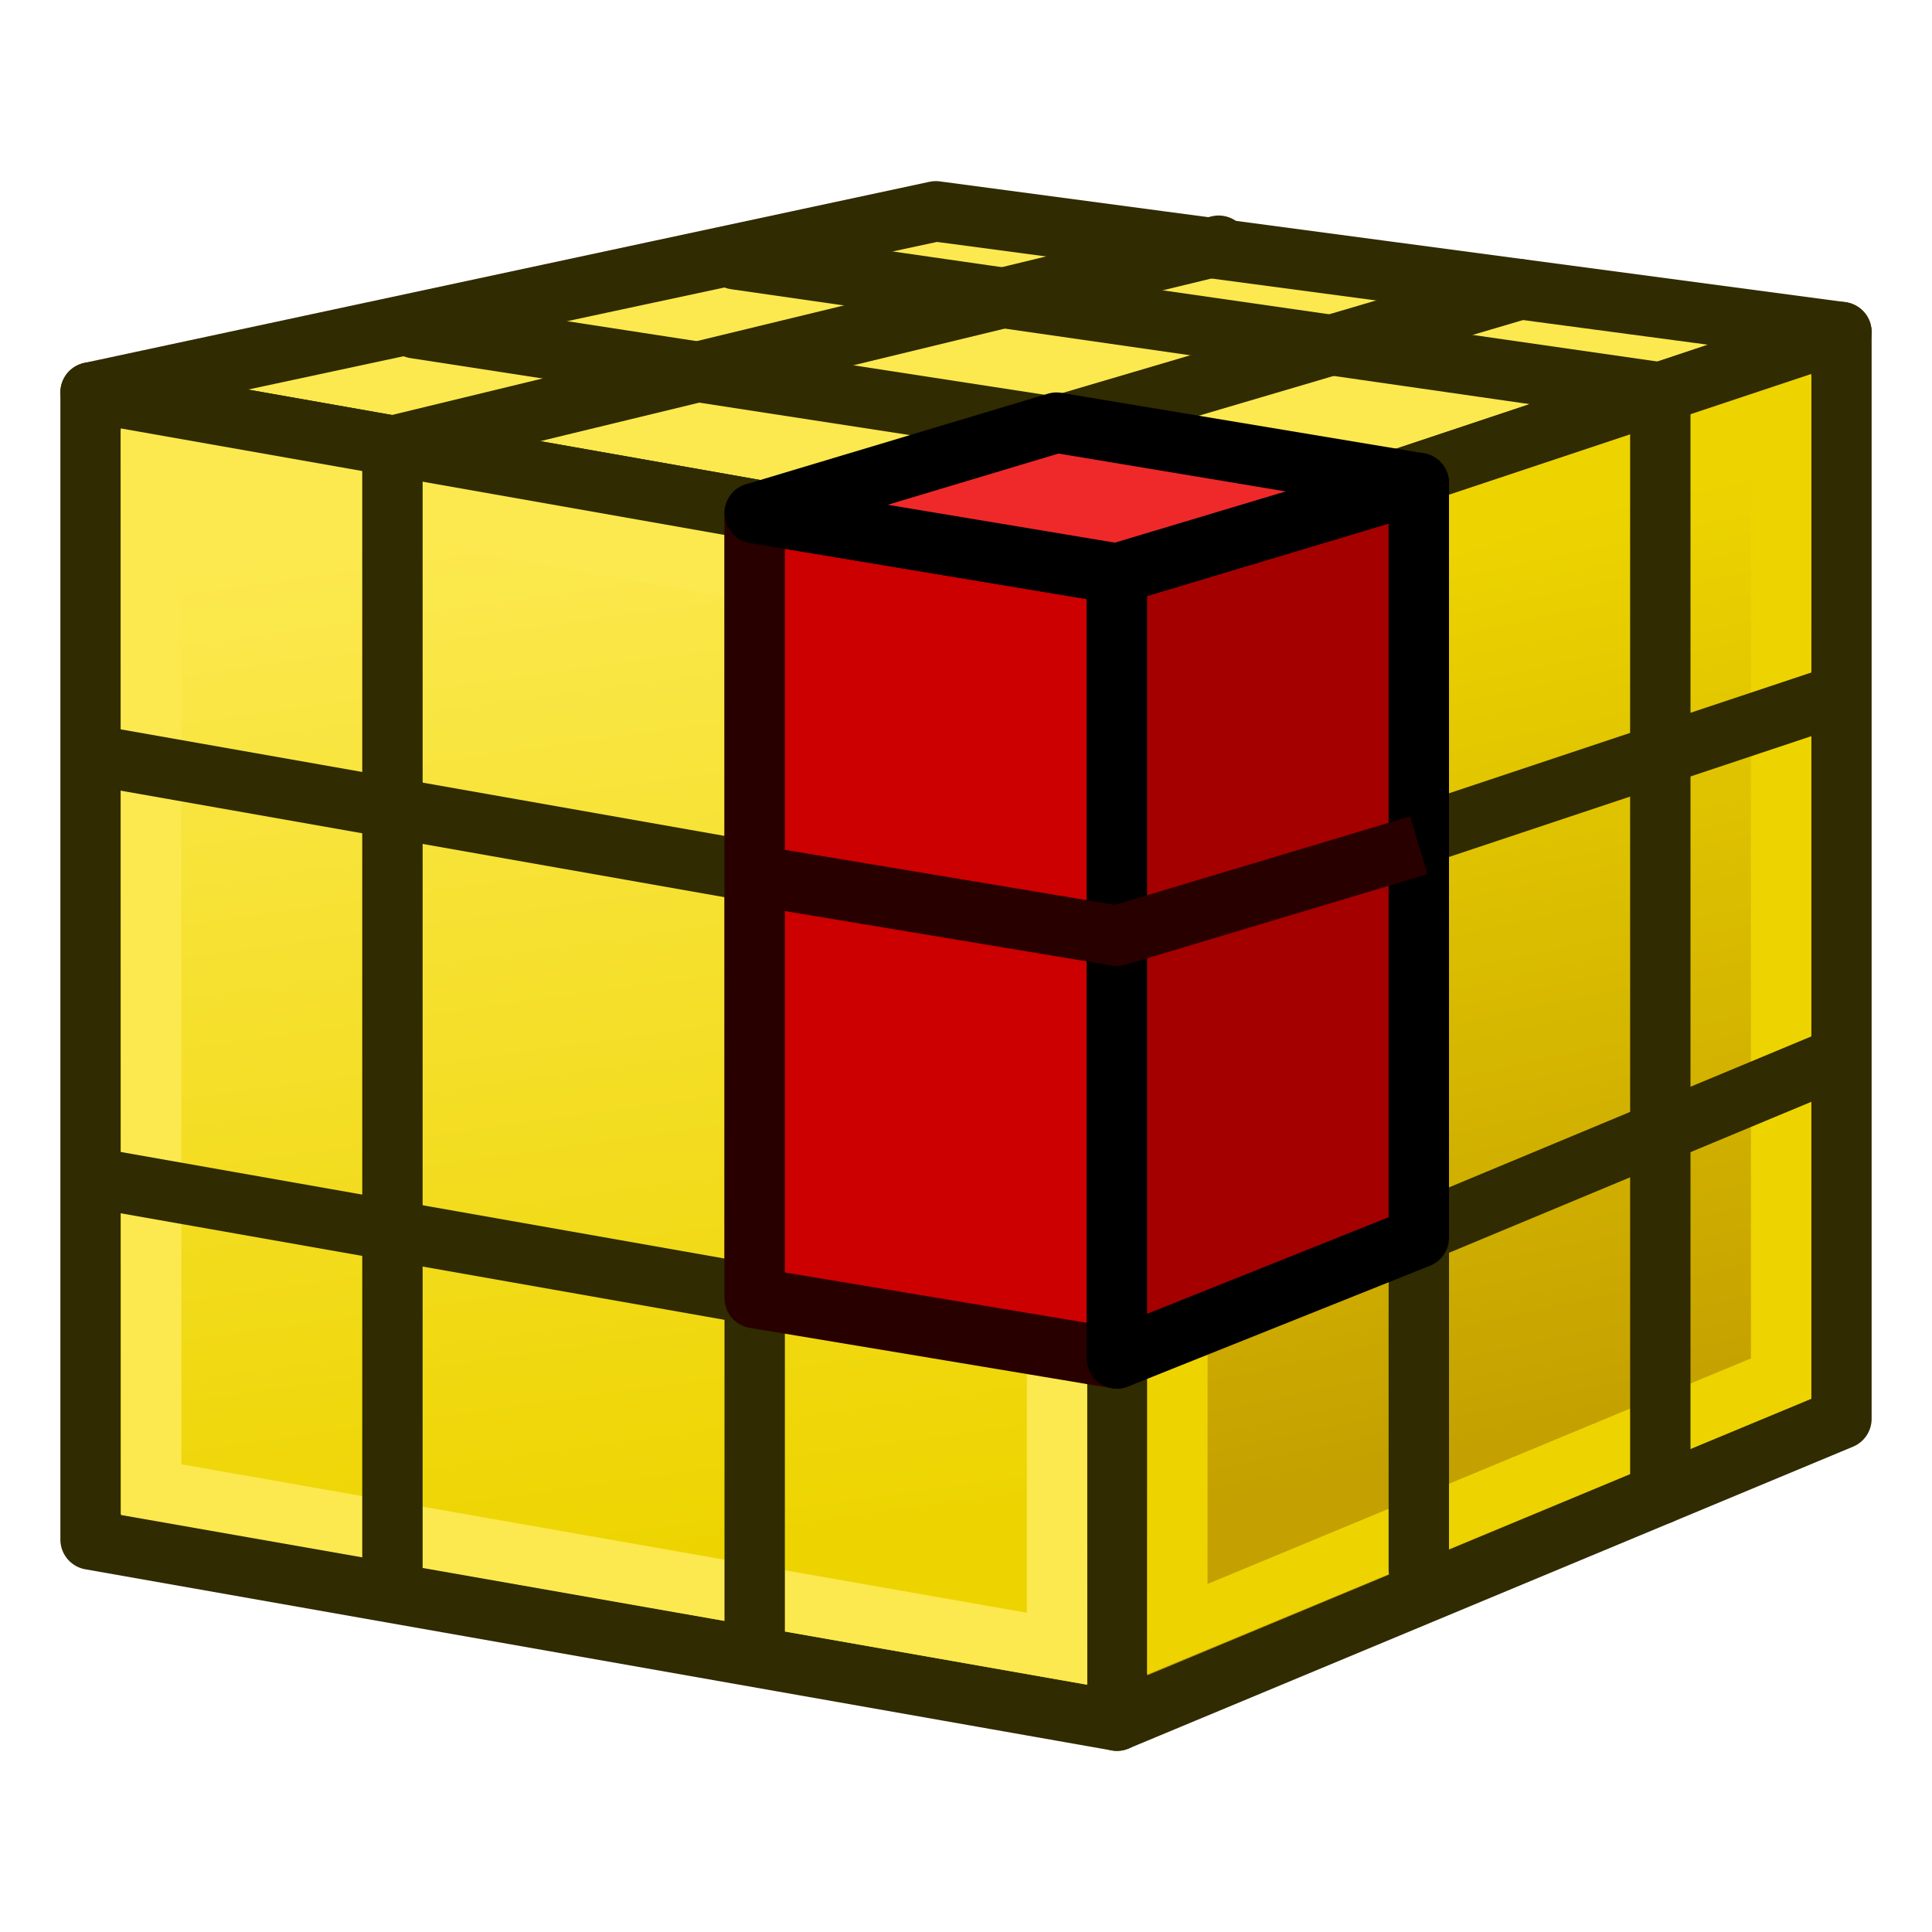
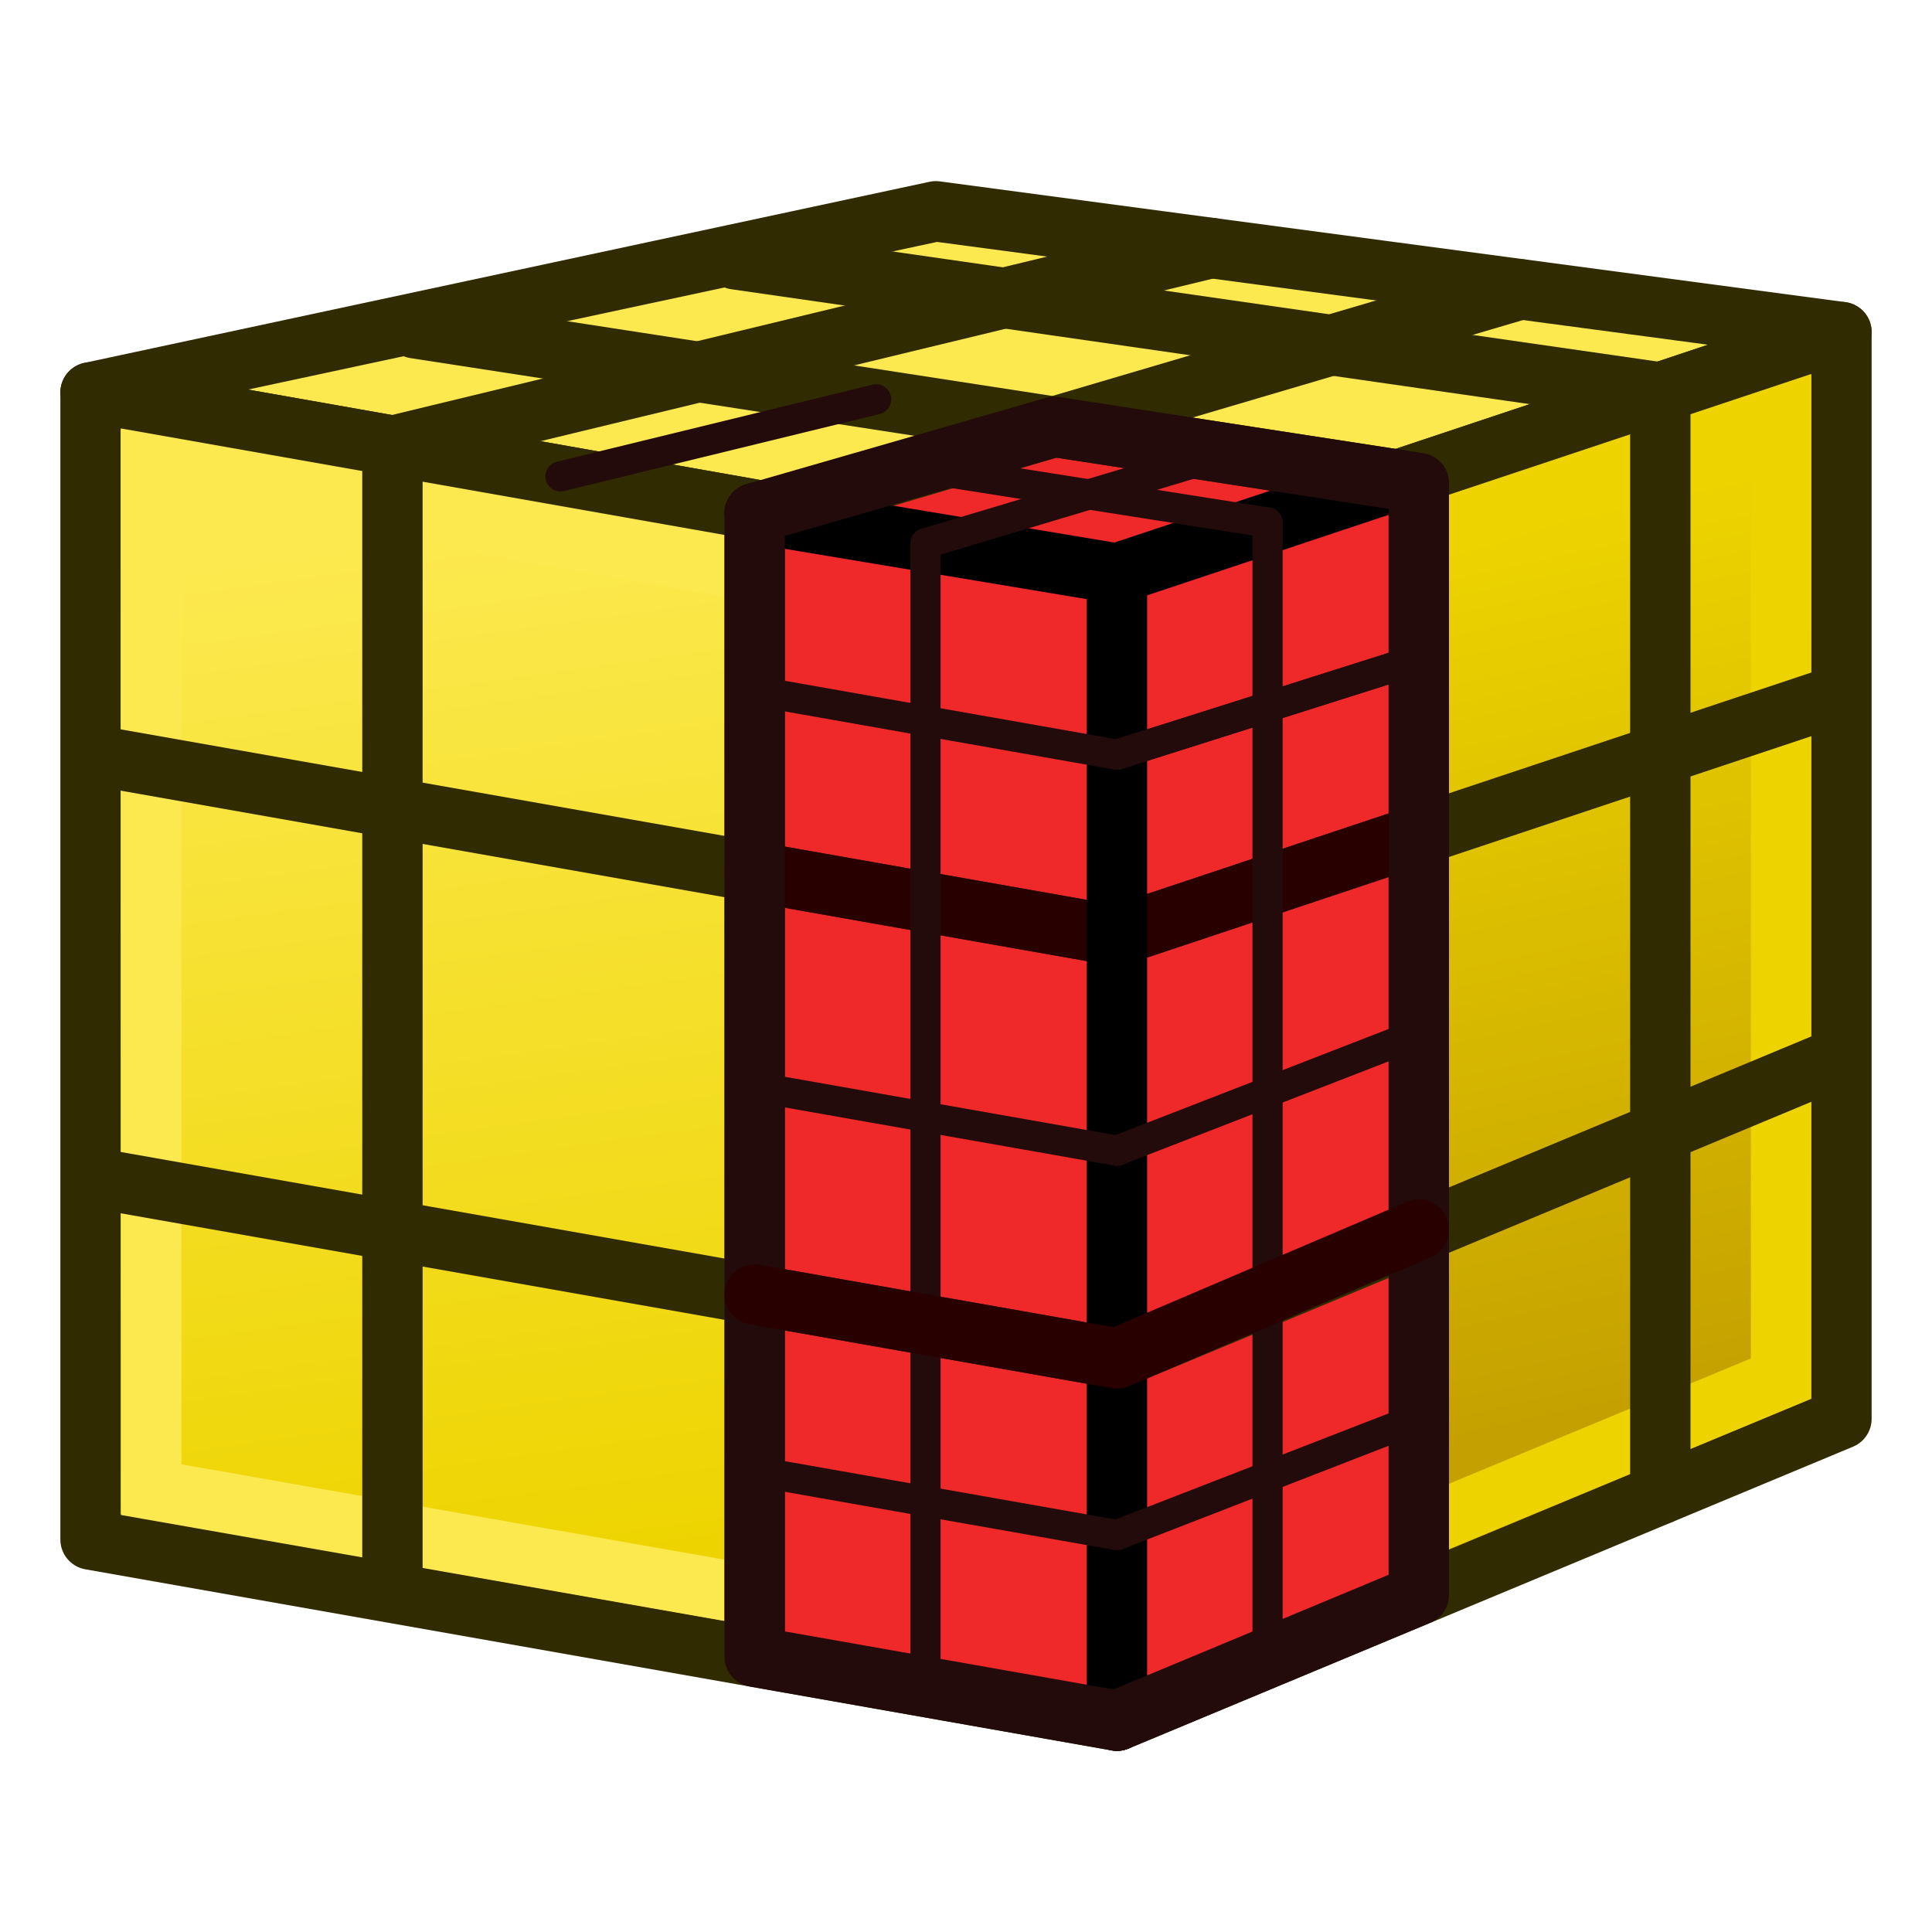
<svg xmlns="http://www.w3.org/2000/svg" xmlns:xlink="http://www.w3.org/1999/xlink" width="64px" height="64px" id="svg2860" version="1.1">
  <defs id="defs2862">
-     <linearGradient id="linearGradient3377">
-       <stop id="stop3379" offset="0" style="stop-color:#faff2b;stop-opacity:1" />
-       <stop id="stop3381" offset="1" style="stop-color:#ffaa00;stop-opacity:1" />
-     </linearGradient>
-     <radialGradient xlink:href="#linearGradient3377" id="radialGradient3796" gradientUnits="userSpaceOnUse" gradientTransform="matrix(1.385259,-0.05136783,0.03705629,0.9993132,-60.3924,7.704044)" cx="148.883" cy="81.87" fx="148.883" fy="81.87" r="19.467" />
-     <radialGradient xlink:href="#linearGradient3377" id="radialGradient3798" gradientUnits="userSpaceOnUse" gradientTransform="matrix(0.97435,0.2250379,-0.4623105,2.001673,48.48755,-127.9988)" cx="135.383" cy="97.37" fx="135.383" fy="97.37" r="19.467" />
-     <radialGradient xlink:href="#linearGradient3377" id="radialGradient3800" gradientUnits="userSpaceOnUse" cx="45.883" cy="28.87" fx="45.883" fy="28.87" r="19.467" />
    <linearGradient gradientTransform="translate(0,-4)" xlink:href="#linearGradient3767" id="linearGradient3773" x1="22.117" y1="55.718" x2="17.329" y2="21.311" gradientUnits="userSpaceOnUse" />
    <linearGradient id="linearGradient3767">
      <stop style="stop-color:#edd400;stop-opacity:1" offset="0" id="stop3769" />
      <stop style="stop-color:#fce94f;stop-opacity:1" offset="1" id="stop3771" />
    </linearGradient>
    <linearGradient gradientTransform="translate(0,-4)" xlink:href="#linearGradient3777" id="linearGradient3783" x1="53.897" y1="51.18" x2="47.502" y2="21.837" gradientUnits="userSpaceOnUse" />
    <linearGradient id="linearGradient3777">
      <stop style="stop-color:#c4a000;stop-opacity:1" offset="0" id="stop3779" />
      <stop style="stop-color:#edd400;stop-opacity:1" offset="1" id="stop3781" />
    </linearGradient>
  </defs>
-   <g id="layer1">
+   <g id="layer1" style="display:inline">
    <path style="fill:none;stroke:#000000;stroke-width:1px;stroke-linecap:butt;stroke-linejoin:miter;stroke-opacity:1" d="m 55.818,23.636 c 0.242,0 0.242,0 0,0 z" id="path2422" />
-     <path style="fill:#fce94f;stroke:#302b00;stroke-width:2;stroke-linecap:butt;stroke-linejoin:round;stroke-opacity:1" d="M 3,13 37,19 61,11 31,7 z" id="path2993" />
-     <path style="fill:url(#linearGradient3783);fill-opacity:1;stroke:#302b00;stroke-width:2;stroke-linecap:butt;stroke-linejoin:round;stroke-opacity:1" d="M 61,11 61,47 37,57 37,19 z" id="path2995" />
-     <path id="path3825" d="M 3,13 37,19 37,57 3,51 z" style="fill:url(#linearGradient3773);fill-opacity:1;fill-rule:evenodd;stroke:#302b00;stroke-width:2;stroke-linecap:butt;stroke-linejoin:round;stroke-miterlimit:4;stroke-opacity:1;stroke-dasharray:none;stroke-dashoffset:0;marker:none;visibility:visible;display:inline;overflow:visible;enable-background:accumulate" />
+     <path style="fill:#fce94f;stroke:#302b00;stroke-width:2;stroke-linecap:butt;stroke-linejoin:round;stroke-opacity:1" d="M 3,13 37,19 61,11 31,7 Z" id="path2993" />
+     <path style="fill:url(#linearGradient3783);fill-opacity:1;stroke:#302b00;stroke-width:2;stroke-linecap:butt;stroke-linejoin:round;stroke-opacity:1" d="M 61,11 V 47 L 37,57 V 19 Z" id="path2995" />
+     <path id="path3825" d="m 3,13 34,6 V 57 L 3,51 Z" style="display:inline;overflow:visible;visibility:visible;fill:url(#linearGradient3773);fill-opacity:1;fill-rule:evenodd;stroke:#302b00;stroke-width:2;stroke-linecap:butt;stroke-linejoin:round;stroke-miterlimit:4;stroke-dasharray:none;stroke-dashoffset:0;stroke-opacity:1;marker:none;enable-background:accumulate" />
    <path style="fill:none;stroke:#fce94f;stroke-width:2;stroke-linecap:butt;stroke-linejoin:miter;stroke-opacity:1" d="m 5,15.428 0.009,33.919 30.009,5.269 -0.009,-33.934 z" id="path3765" />
    <path style="fill:none;stroke:#edd400;stroke-width:2;stroke-linecap:butt;stroke-linejoin:miter;stroke-opacity:1" d="m 39.012,20.434 -0.012,33.535 20.001,-8.301 3.6e-4,-31.867 z" id="path3775" />
-     <path style="fill:none;stroke:#302b00;stroke-width:2;stroke-linecap:round;stroke-linejoin:miter;stroke-opacity:1" d="M 25,54 25,17" id="path3051" />
-     <path style="fill:none;stroke:#302b00;stroke-width:2;stroke-linecap:round;stroke-linejoin:miter;stroke-opacity:1" d="M 13,52 13,15" id="path3051-3" />
-     <path style="fill:none;stroke:#302b00;stroke-width:2;stroke-linecap:round;stroke-linejoin:miter;stroke-opacity:1" d="M 47,52 47,16" id="path3051-6" />
-     <path style="fill:none;stroke:#302b00;stroke-width:2;stroke-linecap:round;stroke-linejoin:miter;stroke-opacity:1" d="M 55,49.5 55,13" id="path3051-7" />
+     <path d="M 24.834,17.037 24.826,29.033 25,54.882 l 12.174,1.967 10,-4.166 L 47,28 V 27.666 17.783 16 L 46.316,15.895 34.928,14.139 Z" style="fill:#ef2929;stroke:none;stroke-width:2;stroke-linejoin:round" id="path20" />
+     <path style="fill:none;stroke:#302b00;stroke-width:2;stroke-linecap:round;stroke-linejoin:miter;stroke-opacity:1" d="M 25,54 V 17" id="path3051" />
+     <path style="fill:none;stroke:#302b00;stroke-width:2;stroke-linecap:round;stroke-linejoin:miter;stroke-opacity:1" d="M 13,52 V 15" id="path3051-3" />
+     <path style="fill:none;stroke:#302b00;stroke-width:2;stroke-linecap:round;stroke-linejoin:miter;stroke-opacity:1" d="M 47,52 V 16" id="path3051-6" />
+     <path style="fill:none;stroke:#302b00;stroke-width:2;stroke-linecap:round;stroke-linejoin:miter;stroke-opacity:1" d="M 55,49.5 V 13" id="path3051-7" />
    <path style="fill:none;stroke:#302b00;stroke-width:2;stroke-linecap:round;stroke-linejoin:miter;stroke-opacity:1" d="M 24.364,8.591 55,13" id="path3853" />
    <path style="fill:none;stroke:#302b00;stroke-width:2;stroke-linecap:round;stroke-linejoin:miter;stroke-opacity:1" d="M 13.75,10.875 47,16" id="path3873" />
-     <path style="fill:none;stroke:#302b00;stroke-width:2;stroke-linecap:round;stroke-linejoin:miter;stroke-opacity:1" d="M 13.049,14.76 40.369,8.139" id="path3875" />
+     <path style="fill:none;stroke:#302b00;stroke-width:2;stroke-linecap:round;stroke-linejoin:miter;stroke-opacity:1" d="M 13.049,14.76 40.119,8.216" id="path3875" />
    <path style="fill:none;stroke:#302b00;stroke-width:2;stroke-linecap:round;stroke-linejoin:miter;stroke-opacity:1" d="M 25.745,16.849 50.365,9.585" id="path3875-3" />
    <path style="fill:none;stroke:#302b00;stroke-width:2;stroke-linecap:butt;stroke-linejoin:miter;stroke-opacity:1" d="m 3,25 34,6" id="path3895" />
    <path style="fill:none;stroke:#302b00;stroke-width:2;stroke-linecap:butt;stroke-linejoin:miter;stroke-opacity:1" d="m 3,39 34,6" id="path3895-5" />
    <path style="fill:none;stroke:#302b00;stroke-width:2;stroke-linecap:butt;stroke-linejoin:miter;stroke-opacity:1" d="M 37,45 61,35" id="path3915" />
    <path style="fill:none;stroke:#302b00;stroke-width:2;stroke-linecap:butt;stroke-linejoin:miter;stroke-opacity:1" d="M 37,31 61,23" id="path3915-6" />
-     <path style="fill:#cc0000;stroke:#280000;stroke-width:2;stroke-linecap:butt;stroke-linejoin:round;stroke-opacity:1;stroke-miterlimit:4;stroke-dasharray:none" d="m 37,19 -12,-2 0,26 12,2 z" id="path3930" />
-     <path style="fill:#a40000;stroke:#000000;stroke-width:2;stroke-linecap:butt;stroke-linejoin:round;stroke-opacity:1;stroke-miterlimit:4;stroke-dasharray:none" d="m 47,16 0,25 -10,4 0,-26 z" id="path3932" />
-     <path style="fill:#ef2929;stroke:#000000;stroke-width:2;stroke-linecap:butt;stroke-linejoin:round;stroke-opacity:1;stroke-miterlimit:4;stroke-dasharray:none" d="m 35,14 -10,3 12,2 10,-3 z" id="path3934" />
-     <path style="fill:none;stroke:#280000;stroke-width:2;stroke-linecap:butt;stroke-linejoin:round;stroke-opacity:1;stroke-miterlimit:4;stroke-dasharray:none" d="m 25,29 12,2 10,-3" id="path3936" />
+     <path style="fill:none;stroke:#280000;stroke-width:2;stroke-linecap:round;stroke-linejoin:round;stroke-miterlimit:4;stroke-dasharray:none;stroke-opacity:1" d="M 25,28.883 37,31 47,27.666" id="path3936" />
+     <path style="fill:none;stroke:#000000;stroke-width:2;stroke-linecap:round;stroke-linejoin:round;stroke-dasharray:none;stroke-opacity:1" d="m 25,17 12,2 9.316,-3.105" id="path21" />
+     <path style="fill:none;stroke:#000000;stroke-width:2;stroke-linecap:round;stroke-linejoin:round;stroke-dasharray:none;stroke-opacity:1" d="M 37,19 V 57" id="path22" />
+     <path style="fill:none;stroke:#230b0b;stroke-width:1;stroke-linecap:round;stroke-linejoin:round;stroke-dasharray:none;stroke-opacity:1" d="M 47,21.833 37,25" id="path24" />
+     <path style="fill:none;stroke:#230b0b;stroke-width:1;stroke-linecap:round;stroke-linejoin:round;stroke-dasharray:none;stroke-opacity:1" d="M 25,22.883 37,25" id="path25" />
+     <path style="fill:none;stroke:#230b0b;stroke-width:1;stroke-linecap:round;stroke-linejoin:round;stroke-dasharray:none;stroke-opacity:1" d="M 47,21.833 37,25" id="path26" />
+     <path style="fill:none;stroke:#230b0b;stroke-width:1;stroke-linecap:round;stroke-linejoin:round;stroke-dasharray:none;stroke-opacity:1" d="m 25,36.001 12,2.117" id="path27" />
+     <path style="fill:none;stroke:#230b0b;stroke-width:1;stroke-linecap:round;stroke-linejoin:round;stroke-dasharray:none;stroke-opacity:1" d="M 47,34.234 37,38.118" id="path28" />
+     <path style="fill:none;stroke:#230b0b;stroke-width:1;stroke-linecap:round;stroke-linejoin:round;stroke-dasharray:none;stroke-opacity:1" d="m 30.658,18 v 37.881" id="path30" />
+     <path style="fill:none;stroke:#230b0b;stroke-width:1;stroke-linecap:round;stroke-linejoin:round;stroke-dasharray:none;stroke-opacity:1" d="M 41.989,17.31 V 54.921" id="path31" />
+     <path style="fill:none;stroke:#230b0b;stroke-width:1;stroke-linecap:round;stroke-linejoin:round;stroke-dasharray:none;stroke-opacity:1" d="M 30.658,18 40.622,15.017" id="path32" />
+     <path style="fill:none;stroke:#230b0b;stroke-width:1;stroke-linecap:round;stroke-linejoin:round;stroke-dasharray:none;stroke-opacity:1" d="M 18.567,15.78 29.023,13.229" id="path33" />
+     <path style="fill:none;stroke:#230b0b;stroke-width:1;stroke-linecap:round;stroke-linejoin:round;stroke-dasharray:none;stroke-opacity:1" d="M 41.989,17.31 30.379,15.482" id="path34" />
+     <path style="fill:none;stroke:#230b0b;stroke-width:2;stroke-linecap:round;stroke-linejoin:round;stroke-dasharray:none;stroke-opacity:1" d="M 25,17 V 54.882 L 37,57 47,52.833 V 16 L 34.928,14.139 Z" id="path35" />
+     <path style="fill:none;stroke:#230b0b;stroke-width:1;stroke-linecap:round;stroke-linejoin:round;stroke-dasharray:none;stroke-opacity:1" d="m 25,48.734 12,2.117" id="path1" />
+     <path style="fill:none;stroke:#230b0b;stroke-width:1;stroke-linecap:round;stroke-linejoin:round;stroke-dasharray:none;stroke-opacity:1" d="M 47,46.968 37,50.851" id="path2" />
+     <path style="fill:none;stroke:#280000;stroke-width:2;stroke-linecap:round;stroke-linejoin:round;stroke-miterlimit:4;stroke-dasharray:none;stroke-opacity:1" d="M 25,42.883 37,45 47,40.731" id="path3" />
  </g>
-   <g id="layer4" style="display:inline" />
-   <g id="layer3" style="display:inline" />
-   <g id="layer2" style="display:inline" />
</svg>
